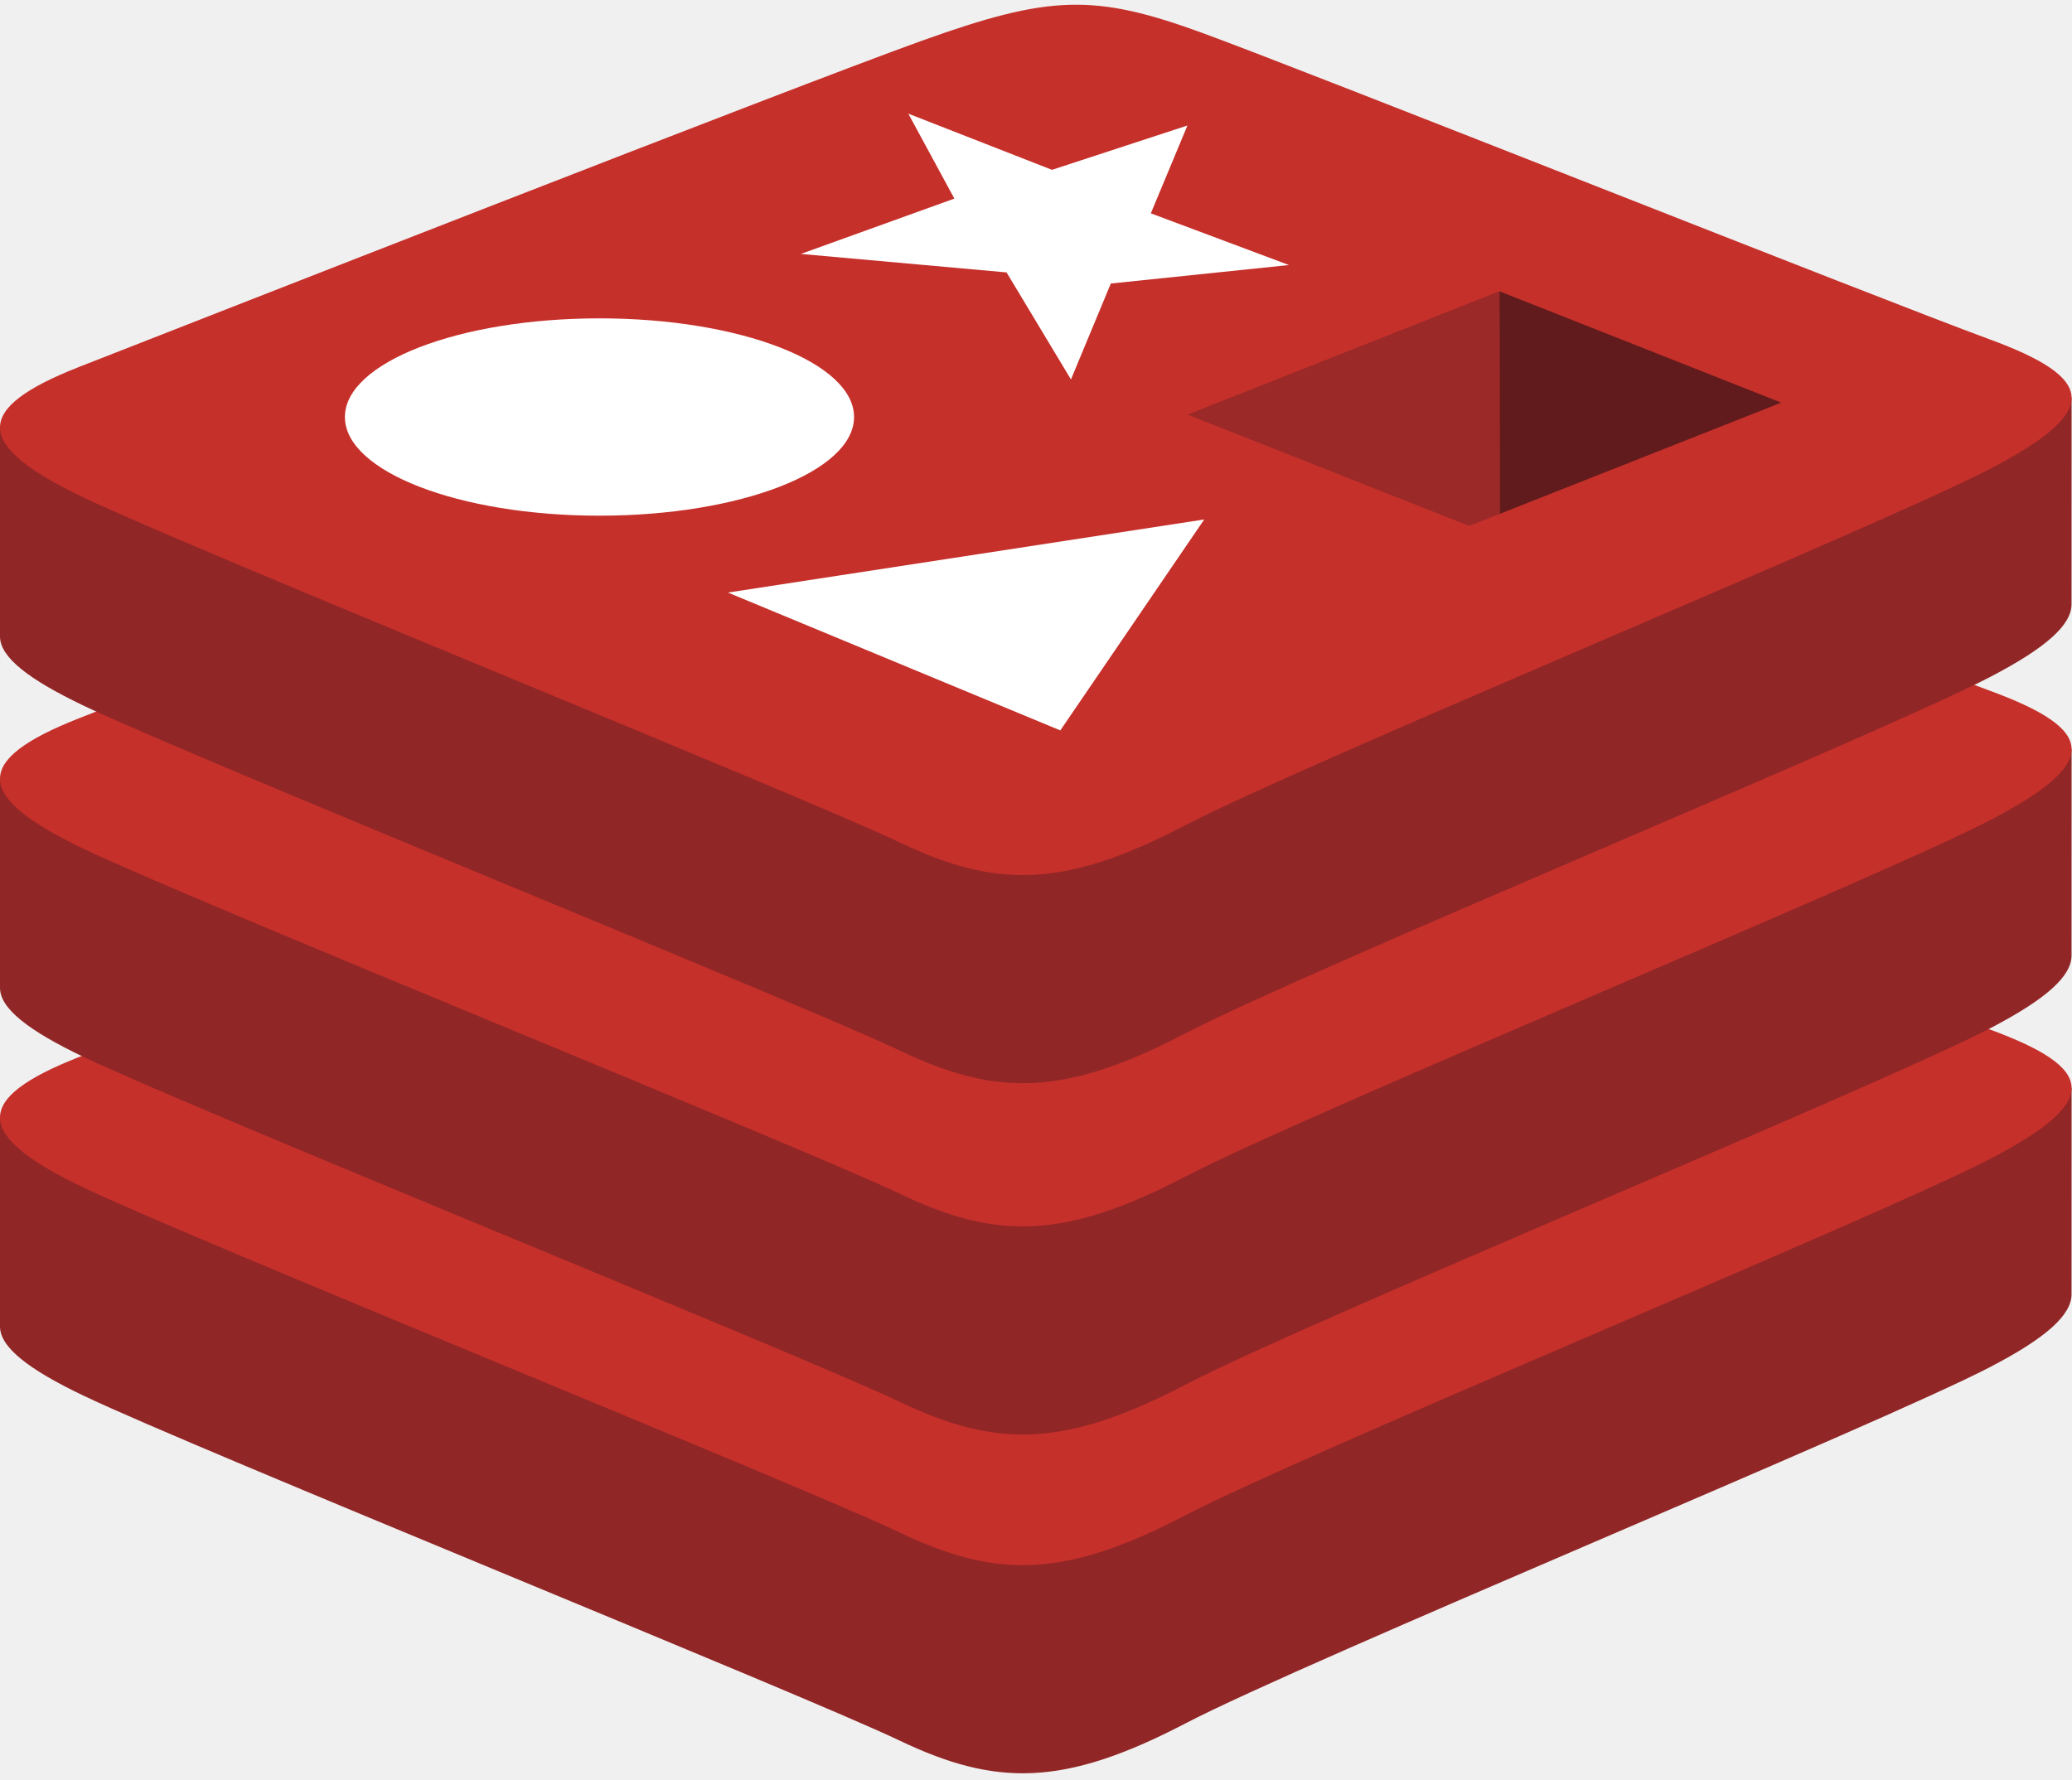
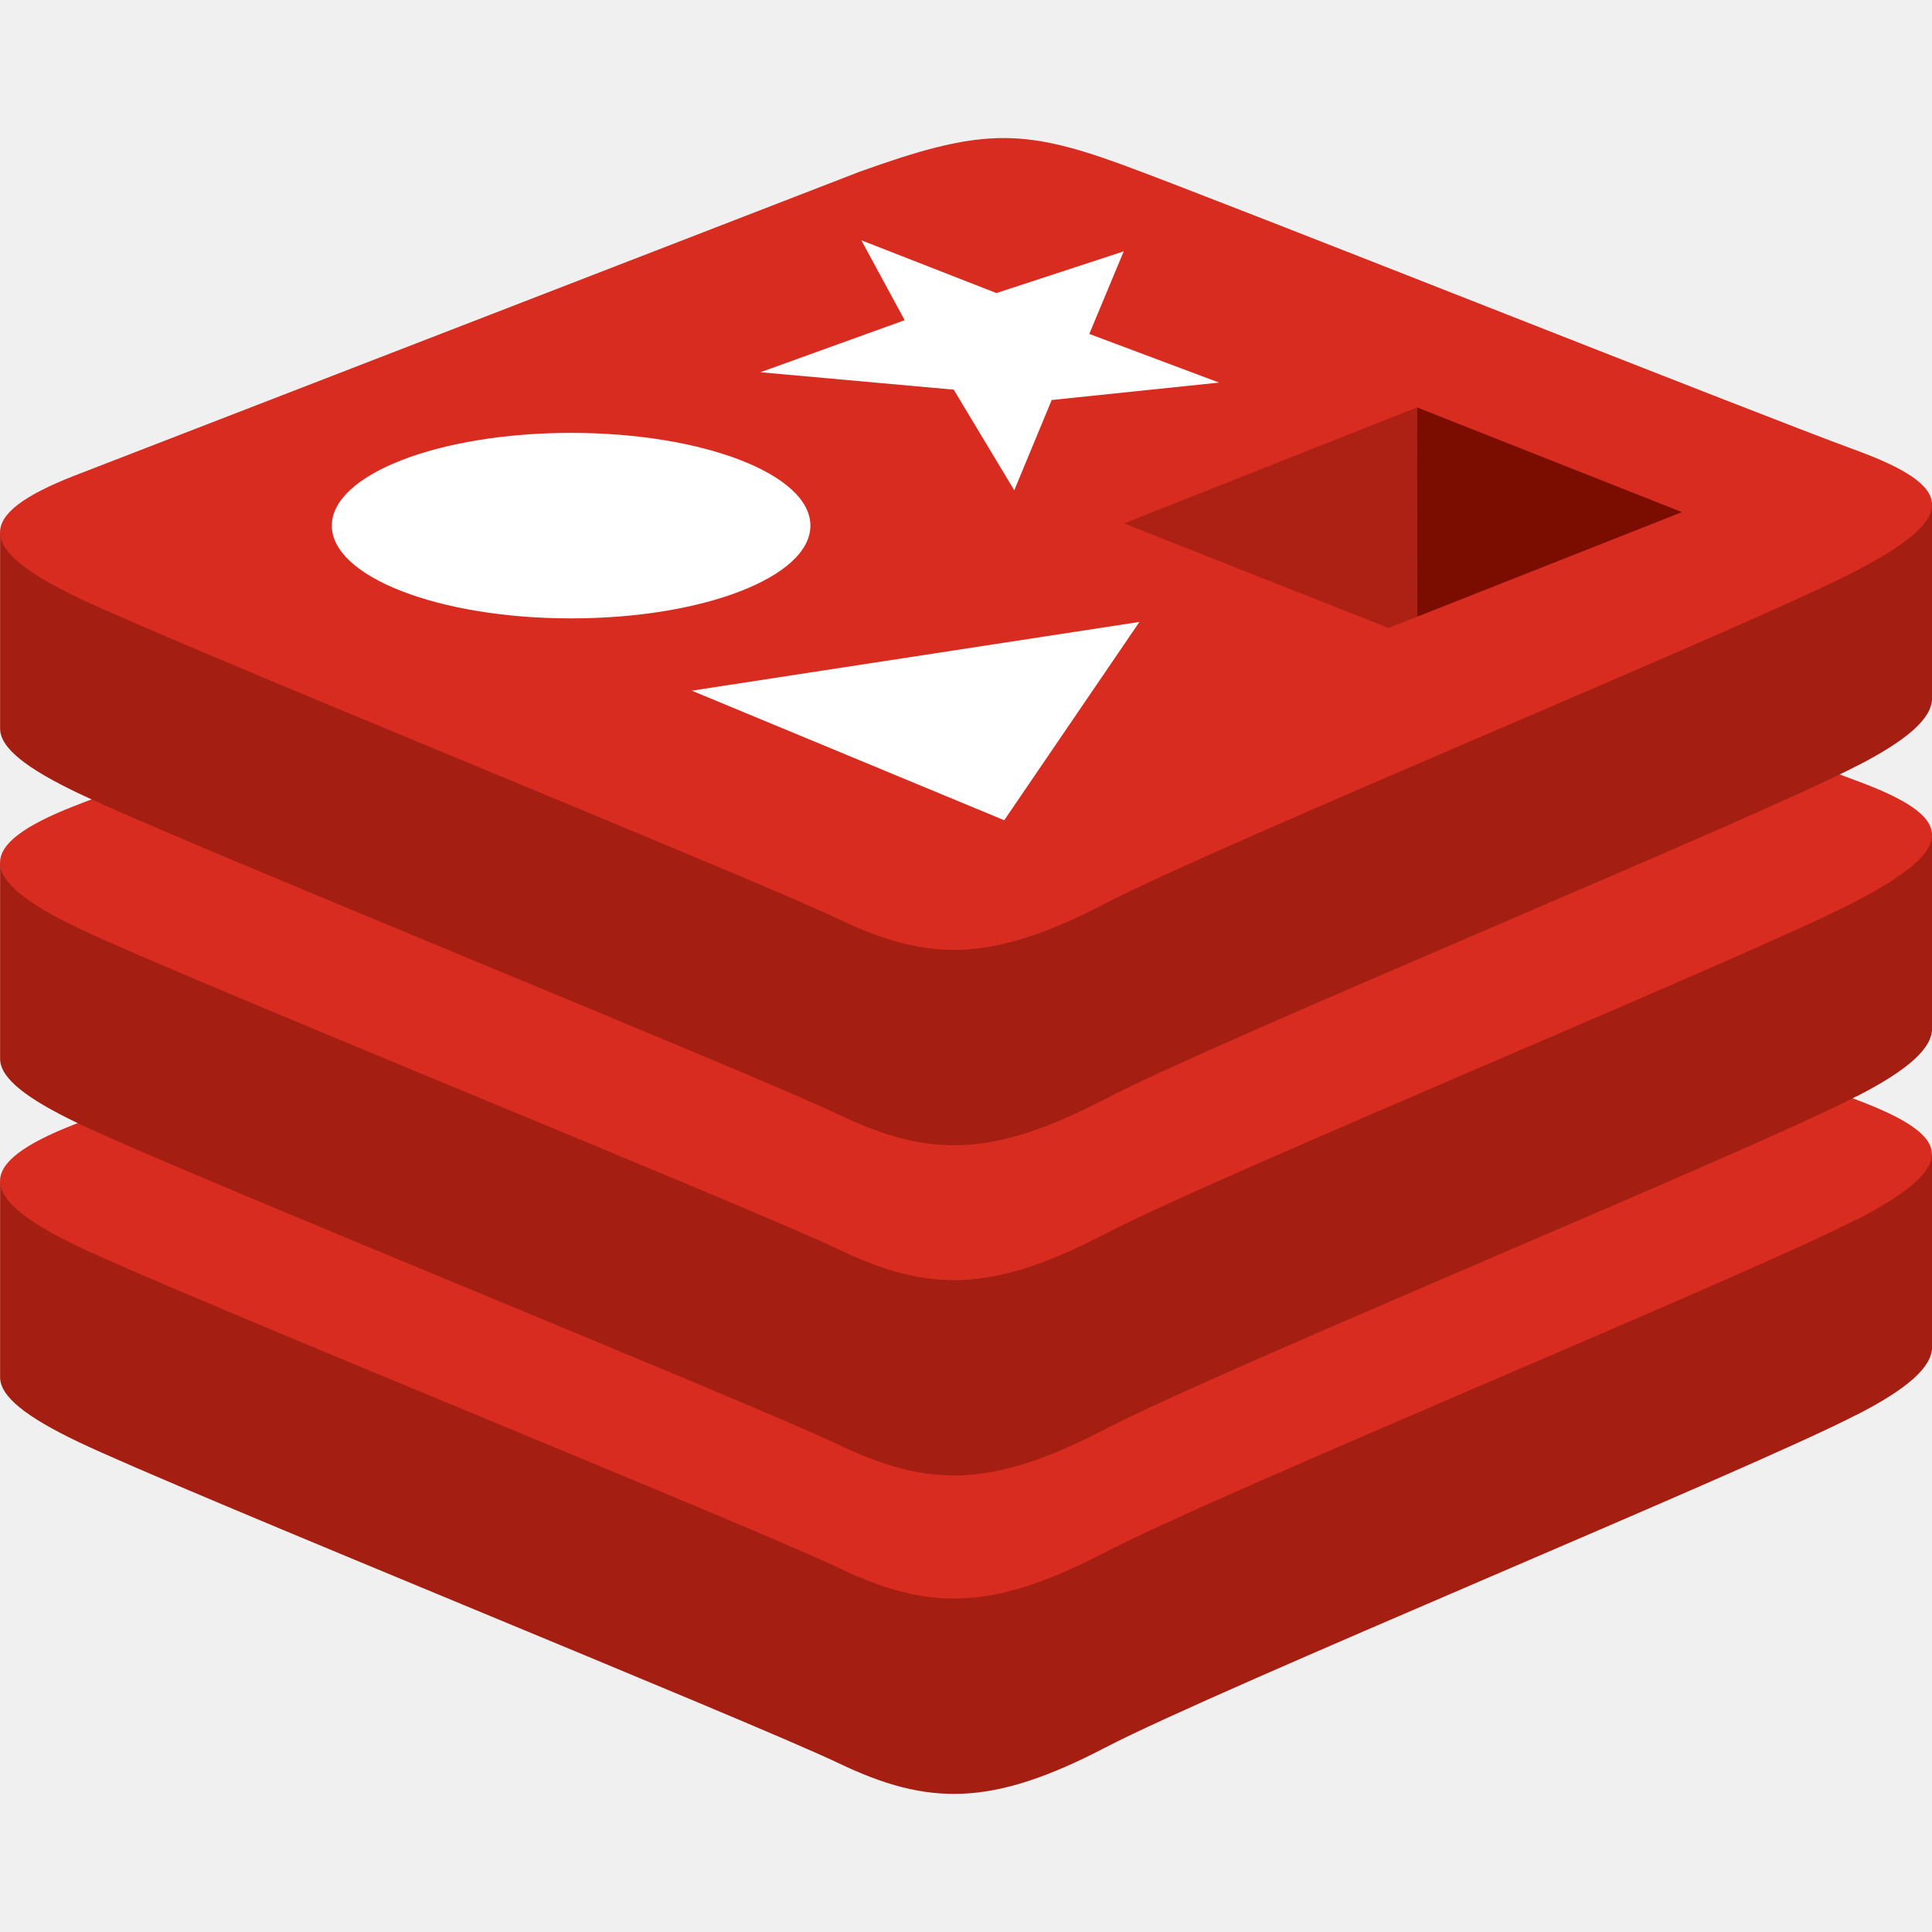
- <svg xmlns="http://www.w3.org/2000/svg" width="2500" height="2148" viewBox="0 0 256 220" preserveAspectRatio="xMinYMin meet">
-   <path d="M245.97 168.943c-13.662 7.121-84.434 36.22-99.501 44.075-15.067 7.856-23.437 7.78-35.34 2.09-11.902-5.69-87.216-36.112-100.783-42.597C3.566 169.271 0 166.535 0 163.951v-25.876s98.05-21.345 113.879-27.024c15.828-5.679 21.32-5.884 34.79-.95 13.472 4.936 94.018 19.468 107.331 24.344l-.006 25.51c.002 2.558-3.07 5.364-10.024 8.988" fill="#912626" />
-   <path d="M245.965 143.22c-13.661 7.118-84.431 36.218-99.498 44.072-15.066 7.857-23.436 7.78-35.338 2.09-11.903-5.686-87.214-36.113-100.78-42.594-13.566-6.485-13.85-10.948-.524-16.166 13.326-5.22 88.224-34.605 104.055-40.284 15.828-5.677 21.319-5.884 34.789-.948 13.471 4.934 83.819 32.935 97.13 37.81 13.316 4.881 13.827 8.9.166 16.02" fill="#C6302B" />
-   <path d="M245.97 127.074c-13.662 7.122-84.434 36.22-99.501 44.078-15.067 7.853-23.437 7.777-35.34 2.087-11.903-5.687-87.216-36.112-100.783-42.597C3.566 127.402 0 124.67 0 122.085V96.206s98.05-21.344 113.879-27.023c15.828-5.679 21.32-5.885 34.79-.95C162.142 73.168 242.688 87.697 256 92.574l-.006 25.513c.002 2.557-3.07 5.363-10.024 8.987" fill="#912626" />
-   <path d="M245.965 101.351c-13.661 7.12-84.431 36.218-99.498 44.075-15.066 7.854-23.436 7.777-35.338 2.087-11.903-5.686-87.214-36.112-100.78-42.594-13.566-6.483-13.85-10.947-.524-16.167C23.151 83.535 98.05 54.148 113.88 48.47c15.828-5.678 21.319-5.884 34.789-.949 13.471 4.934 83.819 32.933 97.13 37.81 13.316 4.88 13.827 8.9.166 16.02" fill="#C6302B" />
-   <path d="M245.97 83.653c-13.662 7.12-84.434 36.22-99.501 44.078-15.067 7.854-23.437 7.777-35.34 2.087-11.903-5.687-87.216-36.113-100.783-42.595C3.566 83.98 0 81.247 0 78.665v-25.88s98.05-21.343 113.879-27.021c15.828-5.68 21.32-5.884 34.79-.95C162.142 29.749 242.688 44.278 256 49.155l-.006 25.512c.002 2.555-3.07 5.361-10.024 8.986" fill="#912626" />
-   <path d="M245.965 57.93c-13.661 7.12-84.431 36.22-99.498 44.074-15.066 7.854-23.436 7.777-35.338 2.09C99.227 98.404 23.915 67.98 10.35 61.497-3.217 55.015-3.5 50.55 9.825 45.331 23.151 40.113 98.05 10.73 113.88 5.05c15.828-5.679 21.319-5.883 34.789-.948 13.471 4.935 83.819 32.934 97.13 37.811 13.316 4.876 13.827 8.897.166 16.017" fill="#C6302B" />
-   <path d="M159.283 32.757l-22.01 2.285-4.927 11.856-7.958-13.23-25.415-2.284 18.964-6.839-5.69-10.498 17.755 6.944 16.738-5.48-4.524 10.855 17.067 6.391M131.032 90.275L89.955 73.238l58.86-9.035-17.783 26.072M74.082 39.347c17.375 0 31.46 5.46 31.46 12.194 0 6.736-14.085 12.195-31.46 12.195s-31.46-5.46-31.46-12.195c0-6.734 14.085-12.194 31.46-12.194" fill="#FFF" />
-   <path d="M185.295 35.998l34.836 13.766-34.806 13.753-.03-27.52" fill="#621B1C" />
-   <path d="M146.755 51.243l38.54-15.245.03 27.519-3.779 1.478-34.791-13.752" fill="#9A2928" />
+ <svg xmlns="http://www.w3.org/2000/svg" xmlns:xlink="http://www.w3.org/1999/xlink" height="64" viewBox="0 0 32 32" width="64">
+   <defs>
+     <path id="a" d="m45.536 38.764c-2.013 1.05-12.44 5.337-14.66 6.494s-3.453 1.146-5.207.308-12.85-5.32-14.85-6.276c-1-.478-1.524-.88-1.524-1.26v-3.813s14.447-3.145 16.78-3.982 3.14-.867 5.126-.14 13.853 2.868 15.814 3.587v3.76c0 .377-.452.8-1.477 1.324z" />
+     <path id="b" d="m45.536 28.733c-2.013 1.05-12.44 5.337-14.66 6.494s-3.453 1.146-5.207.308-12.85-5.32-14.85-6.276-2.04-1.613-.077-2.382l15.332-5.935c2.332-.837 3.14-.867 5.126-.14s12.35 4.853 14.312 5.57 2.037 1.31.024 2.36z" />
+   </defs>
+   <g transform="matrix(.848327 0 0 .848327 -7.883573 -9.449691)">
+     <use fill="#a41e11" xlink:href="#a" />
+     <path d="m45.536 34.95c-2.013 1.05-12.44 5.337-14.66 6.494s-3.453 1.146-5.207.308-12.85-5.32-14.85-6.276-2.04-1.613-.077-2.382l15.332-5.936c2.332-.836 3.14-.867 5.126-.14s12.35 4.852 14.31 5.582 2.037 1.31.024 2.36z" fill="#d82c20" />
+     <use fill="#a41e11" xlink:href="#a" y="-6.218" />
+     <use fill="#d82c20" xlink:href="#b" />
+     <path d="m45.536 26.098c-2.013 1.05-12.44 5.337-14.66 6.495s-3.453 1.146-5.207.308-12.85-5.32-14.85-6.276c-1-.478-1.524-.88-1.524-1.26v-3.815s14.447-3.145 16.78-3.982 3.14-.867 5.126-.14 13.853 2.868 15.814 3.587v3.76c0 .377-.452.8-1.477 1.324z" fill="#a41e11" />
+     <use fill="#d82c20" xlink:href="#b" y="-6.449" />
+     <g fill="#fff">
+       <path d="m29.096 20.712-1.182-1.965-3.774-.34 2.816-1.016-.845-1.56 2.636 1.03 2.486-.814-.672 1.612 2.534.95-3.268.34zm-6.296 3.912 8.74-1.342-2.64 3.872z" />
+       <ellipse cx="20.444" cy="21.402" rx="4.672" ry="1.811" />
+     </g>
+     <path d="m42.132 21.138-5.17 2.042-.004-4.087z" fill="#7a0c00" />
+     <path d="m36.963 23.18-.56.22-5.166-2.042 5.723-2.264z" fill="#ad2115" />
+   </g>
</svg>
